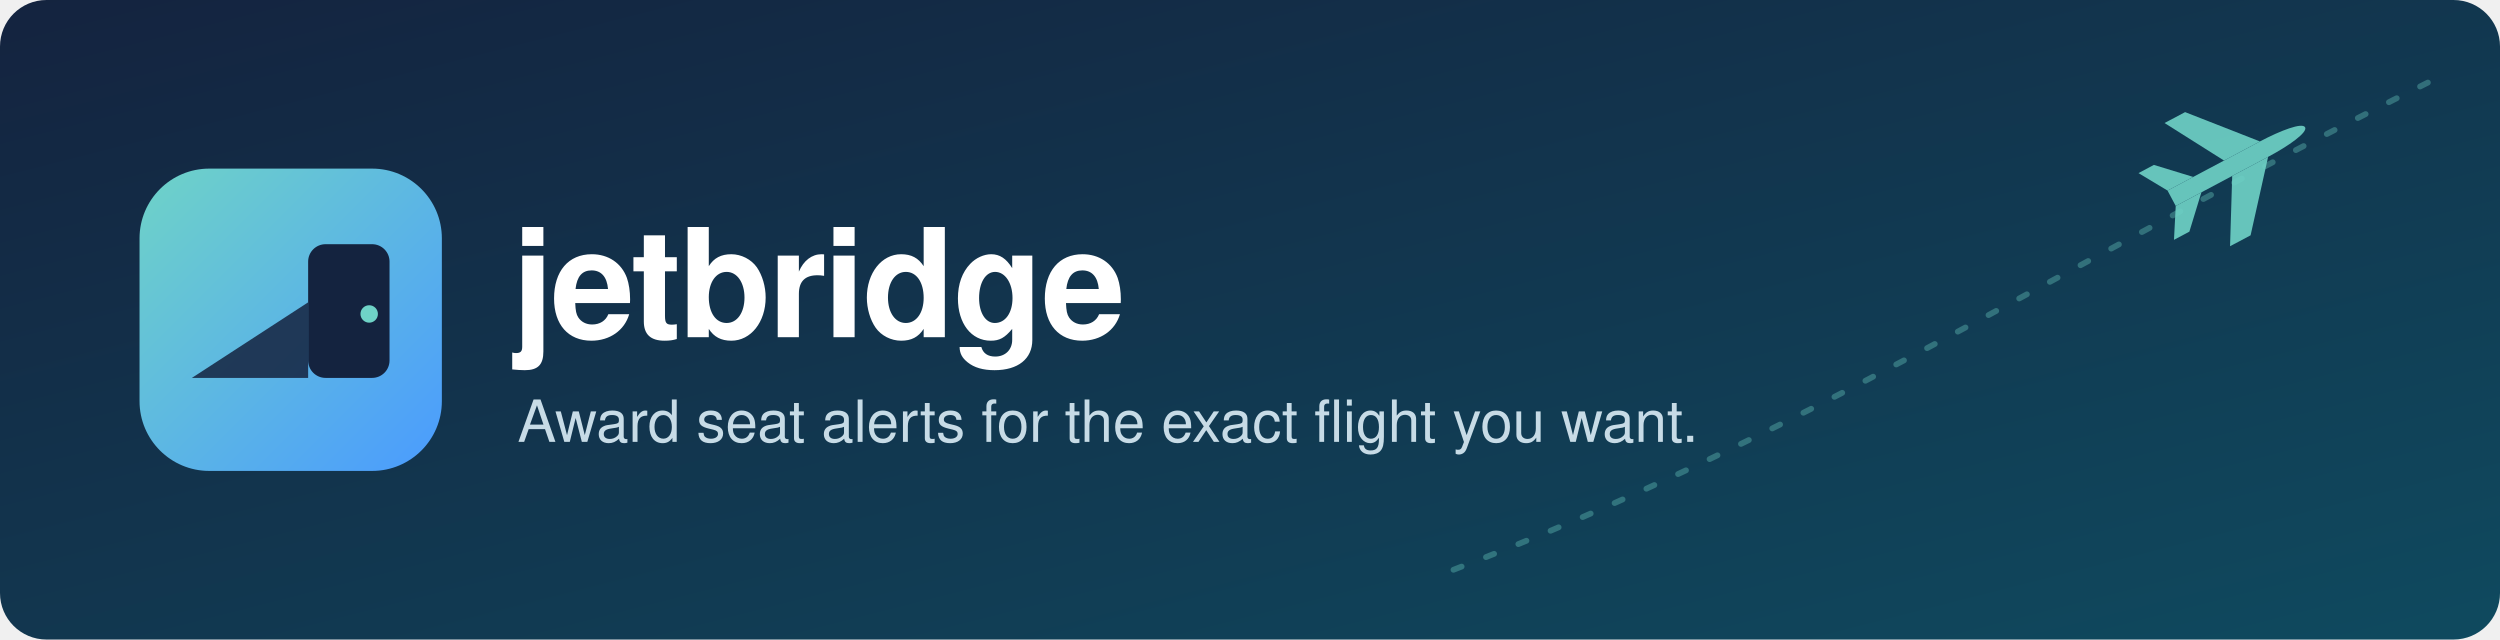
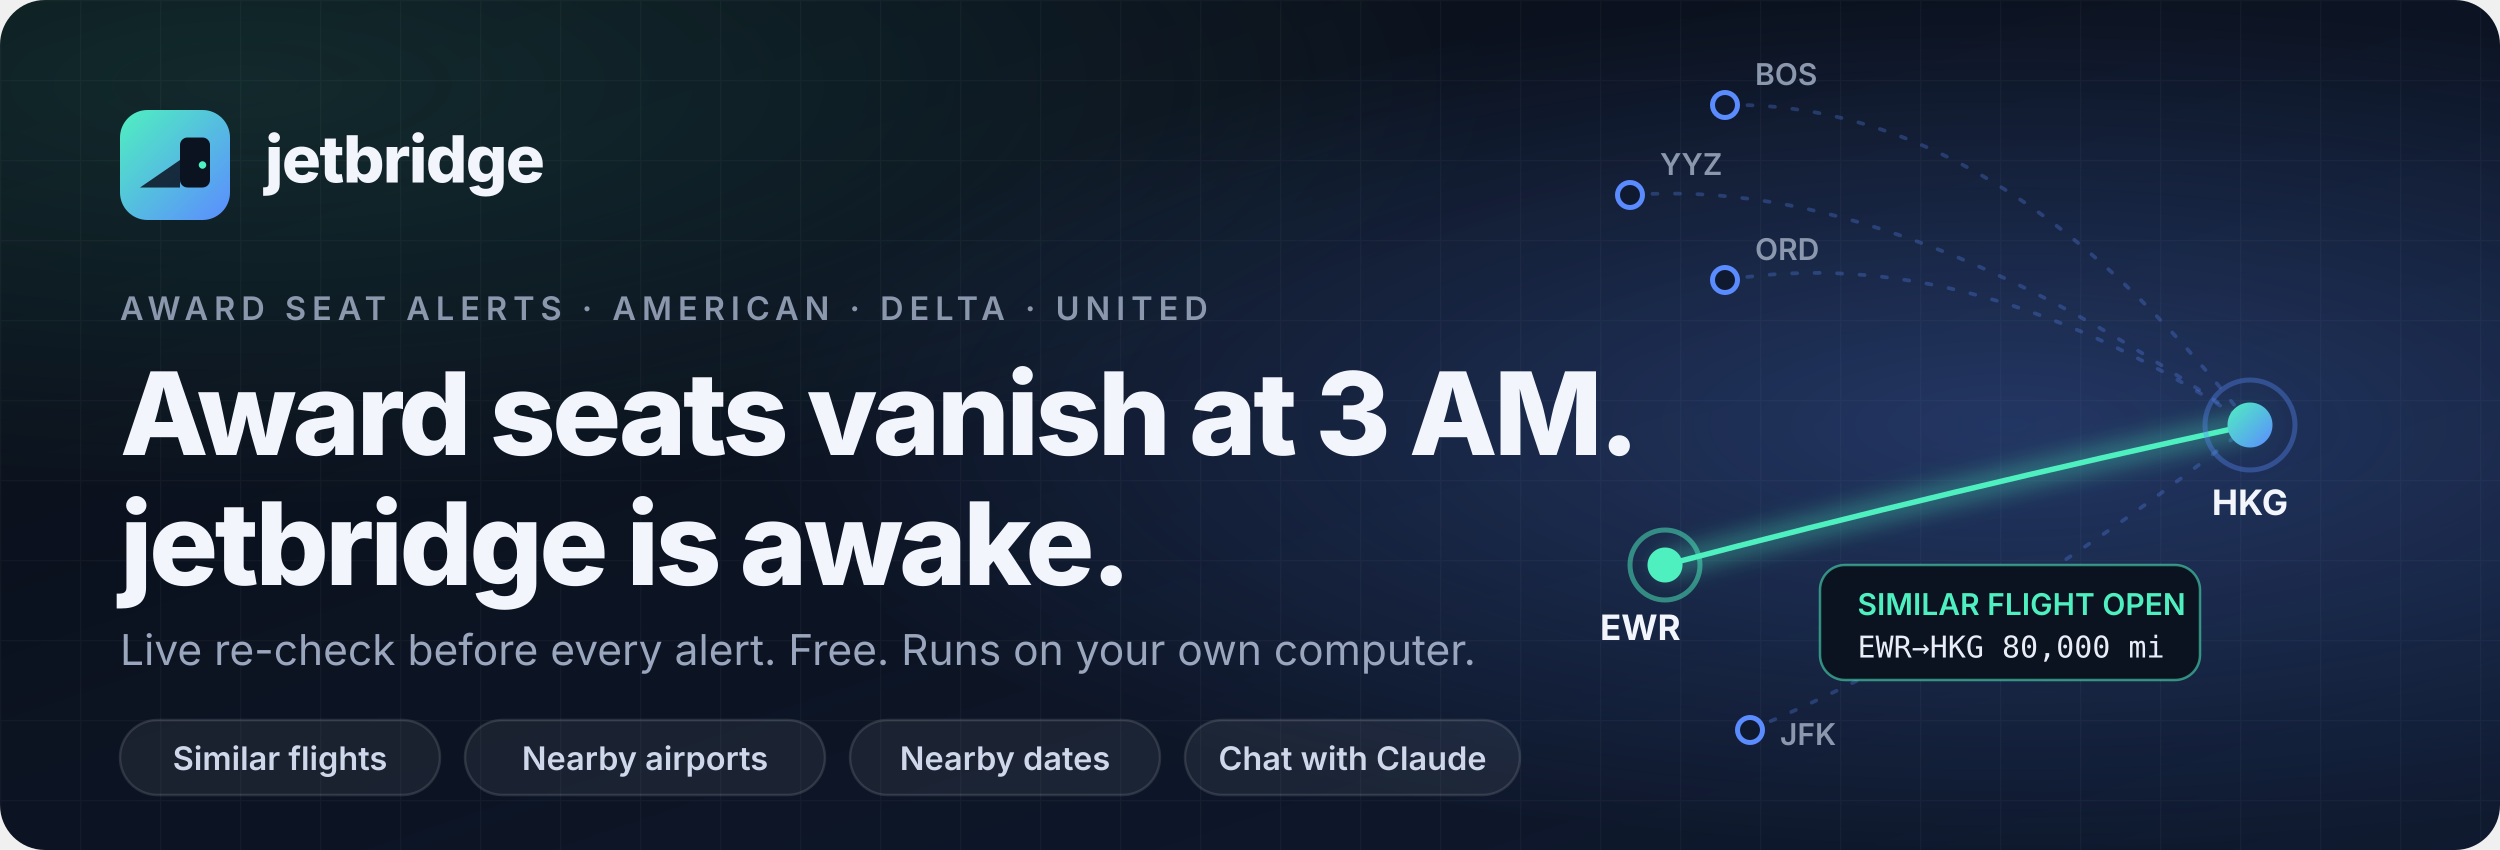
- <svg xmlns="http://www.w3.org/2000/svg" width="860" height="220" viewBox="0 0 860 220" role="img" aria-labelledby="title desc">
+ <svg xmlns="http://www.w3.org/2000/svg" width="1000" height="340" viewBox="0 0 1000 340" role="img" aria-labelledby="title desc">
  <defs>
-     <linearGradient id="sky" x1="0" y1="0" x2="1" y2="1">
-       <stop offset="0" stop-color="#14233f" />
-       <stop offset="1" stop-color="#0f4a5f" />
+     <linearGradient id="bg" x1="0" y1="0" x2="1" y2="1">
+       <stop offset="0" stop-color="#090d15" />
+       <stop offset="1" stop-color="#0f1a30" />
+     </linearGradient>
+     <linearGradient id="ink" x1="0" y1="0" x2="1" y2="0">
+       <stop offset="0" stop-color="#4ff0c0" />
+       <stop offset="1" stop-color="#5b8cff" />
    </linearGradient>
    <linearGradient id="mark" x1="0" y1="0" x2="1" y2="1">
-       <stop offset="0" stop-color="#6fd3c7" />
-       <stop offset="1" stop-color="#4a9bff" />
+       <stop offset="0" stop-color="#4ff0c0" />
+       <stop offset="1" stop-color="#5b8cff" />
    </linearGradient>
+     <radialGradient id="glowA" cx="0.8" cy="0.5" r="0.5">
+       <stop offset="0" stop-color="#5b8cff" stop-opacity="0.28" />
+       <stop offset="1" stop-color="#5b8cff" stop-opacity="0" />
+     </radialGradient>
+     <radialGradient id="glowB" cx="0.1" cy="0.1" r="0.5">
+       <stop offset="0" stop-color="#4ff0c0" stop-opacity="0.12" />
+       <stop offset="1" stop-color="#4ff0c0" stop-opacity="0" />
+     </radialGradient>
+     <pattern id="grid" width="32" height="32" patternUnits="userSpaceOnUse">
+       <path d="M32 0H0V32" fill="none" stroke="#ffffff" stroke-opacity="0.035" />
+     </pattern>
+     <filter id="soft" x="-50%" y="-50%" width="200%" height="200%">
+       <feGaussianBlur stdDeviation="5" />
+     </filter>
  </defs>
  <style>
-     .name { font-family: -apple-system, "Segoe UI", Helvetica, Arial, sans-serif; font-size: 52px; font-weight: 700; fill: #ffffff; letter-spacing: -1px; }
-     .line { font-family: -apple-system, "Segoe UI", Helvetica, Arial, sans-serif; font-size: 20px; fill: #c7dbe6; }
+     .sans { font-family: Inter, -apple-system, "Segoe UI", Helvetica, Arial, sans-serif; }
+     .mono { font-family: "SF Mono", Menlo, Consolas, monospace; }
+     .eyebrow { font-size: 13px; font-weight: 600; letter-spacing: 2.4px; fill: #8b97ad; }
+     .big { font-size: 46px; font-weight: 800; fill: #f2f5fb; letter-spacing: -1.4px; }
+     .sub { font-size: 17px; fill: #9aa6bd; }
+     .chip { font-size: 13px; font-weight: 600; fill: #cfd8ea; }
+     .node { font-size: 12px; font-weight: 600; fill: #8b97ad; }
+     .hub { font-size: 14px; font-weight: 700; fill: #f2f5fb; }
+     .tag { font-size: 12px; font-weight: 600; fill: #4ff0c0; }
  </style>
-   <rect width="860" height="220" rx="16" fill="url(#sky)" />
-   <path d="M500 196 C 620 150, 700 96, 836 28" fill="none" stroke="#6fd3c7" stroke-opacity="0.35" stroke-width="2" stroke-dasharray="3 9" stroke-linecap="round" />
-   <g transform="translate(770 56) rotate(-28)" fill="#6fd3c7" fill-opacity="0.9">
-     <path d="M-26 -3 L10 -3 C18 -3 26 -2 26 0 C26 2 18 3 10 3 L-26 3 Z" />
-     <path d="M-4 -3 L-16 -24 L-8 -24 L10 -3 Z" />
-     <path d="M-4 3 L-16 24 L-8 24 L10 3 Z" />
-     <path d="M-26 -3 L-32 -13 L-26 -13 L-16 -3 Z" />
-     <path d="M-26 3 L-32 13 L-26 13 L-16 3 Z" />
+   <rect width="1000" height="340" rx="18" fill="url(#bg)" />
+   <rect width="1000" height="340" rx="18" fill="url(#grid)" />
+   <rect width="1000" height="340" rx="18" fill="url(#glowA)" />
+   <rect width="1000" height="340" rx="18" fill="url(#glowB)" />
+   <g fill="none" stroke-linecap="round">
+     <path d="M652 78 Q 760 70 900 170" stroke="#5b8cff" stroke-opacity="0.28" stroke-width="1.5" stroke-dasharray="2 7" />
+     <path d="M690 112 Q 790 96 900 170" stroke="#5b8cff" stroke-opacity="0.28" stroke-width="1.5" stroke-dasharray="2 7" />
+     <path d="M700 292 Q 800 250 900 170" stroke="#5b8cff" stroke-opacity="0.28" stroke-width="1.5" stroke-dasharray="2 7" />
+     <path d="M690 42 Q 800 40 900 170" stroke="#5b8cff" stroke-opacity="0.28" stroke-width="1.5" stroke-dasharray="2 7" />
+     <path d="M666 226 Q 780 196 900 170" stroke="#4ff0c0" stroke-opacity="0.55" stroke-width="6" filter="url(#soft)" />
+     <path d="M666 226 Q 780 196 900 170" stroke="#4ff0c0" stroke-width="2.2" />
  </g>
-   <g transform="translate(48 58)">
-     <rect width="104" height="104" rx="24" fill="url(#mark)" />
-     <path d="M18 72 L58 46 L58 72 Z" fill="#14233f" fill-opacity="0.85" />
-     <rect x="58" y="26" width="28" height="46" rx="6" fill="#14233f" />
-     <circle cx="79" cy="50" r="3" fill="#6fd3c7" />
+   <g class="sans">
+     <circle cx="652" cy="78" r="5" fill="#0f1a30" stroke="#5b8cff" stroke-width="2" />
+     <text x="664" y="70" class="node">YYZ</text>
+     <circle cx="690" cy="112" r="5" fill="#0f1a30" stroke="#5b8cff" stroke-width="2" />
+     <text x="702" y="104" class="node">ORD</text>
+     <circle cx="690" cy="42" r="5" fill="#0f1a30" stroke="#5b8cff" stroke-width="2" />
+     <text x="702" y="34" class="node">BOS</text>
+     <circle cx="700" cy="292" r="5" fill="#0f1a30" stroke="#5b8cff" stroke-width="2" />
+     <text x="712" y="298" class="node">JFK</text>
+     <circle cx="666" cy="226" r="7" fill="#4ff0c0" />
+     <circle cx="666" cy="226" r="14" fill="none" stroke="#4ff0c0" stroke-opacity="0.5" stroke-width="2">
+       <animate attributeName="r" values="9;22" dur="2.4s" repeatCount="indefinite" />
+       <animate attributeName="stroke-opacity" values="0.6;0" dur="2.4s" repeatCount="indefinite" />
+     </circle>
+     <text x="640" y="256" class="hub">EWR</text>
+     <circle cx="900" cy="170" r="9" fill="url(#mark)" />
+     <circle cx="900" cy="170" r="18" fill="none" stroke="#5b8cff" stroke-opacity="0.35" stroke-width="2" />
+     <text x="900" y="206" class="hub" text-anchor="middle">HKG</text>
+     <rect x="728" y="226" width="152" height="46" rx="10" fill="#0b1220" stroke="#4ff0c0" stroke-opacity="0.55" />
+     <text x="743" y="246" class="tag">SIMILAR FLIGHT OPEN</text>
+     <text x="743" y="263" class="mono" font-size="12" fill="#e8edf7">EWR→HKG  80,000 mi</text>
  </g>
-   <text x="176" y="116" class="name">jetbridge</text>
-   <text x="178" y="152" class="line">Award seat alerts for the exact flight you want.</text>
+   <g transform="translate(48 44)">
+     <rect width="44" height="44" rx="11" fill="url(#mark)" />
+     <path d="M8 31 L24 20 L24 31 Z" fill="#0b1220" fill-opacity="0.85" />
+     <rect x="24" y="11" width="12" height="20" rx="3" fill="#0b1220" />
+     <circle cx="33" cy="22" r="1.5" fill="#4ff0c0" />
+   </g>
+   <text x="106" y="73" class="sans" font-size="26" font-weight="800" fill="#f2f5fb" letter-spacing="-0.6">jetbridge</text>
+   <text x="48" y="128" class="sans eyebrow">AWARD SEAT ALERTS · AMERICAN · DELTA · UNITED</text>
+   <text x="48" y="182" class="sans big">Award seats vanish at 3 AM.</text>
+   <text x="48" y="234" class="sans big" fill="url(#ink)">jetbridge is awake.</text>
+   <text x="48" y="266" class="sans sub">Live re-check before every alert. Free. Runs on your own computer.</text>
+   <g class="sans">
+     <rect x="48" y="288" width="128" height="30" rx="15" fill="#ffffff" fill-opacity="0.06" stroke="#ffffff" stroke-opacity="0.12" />
+     <text x="112" y="308" class="chip" text-anchor="middle">Similar flights</text>
+     <rect x="186" y="288" width="144" height="30" rx="15" fill="#ffffff" fill-opacity="0.06" stroke="#ffffff" stroke-opacity="0.12" />
+     <text x="258" y="308" class="chip" text-anchor="middle">Nearby airports</text>
+     <rect x="340" y="288" width="124" height="30" rx="15" fill="#ffffff" fill-opacity="0.06" stroke="#ffffff" stroke-opacity="0.12" />
+     <text x="402" y="308" class="chip" text-anchor="middle">Nearby dates</text>
+     <rect x="474" y="288" width="134" height="30" rx="15" fill="#ffffff" fill-opacity="0.06" stroke="#ffffff" stroke-opacity="0.12" />
+     <text x="541" y="308" class="chip" text-anchor="middle">Chat with Claude</text>
+   </g>
</svg>
